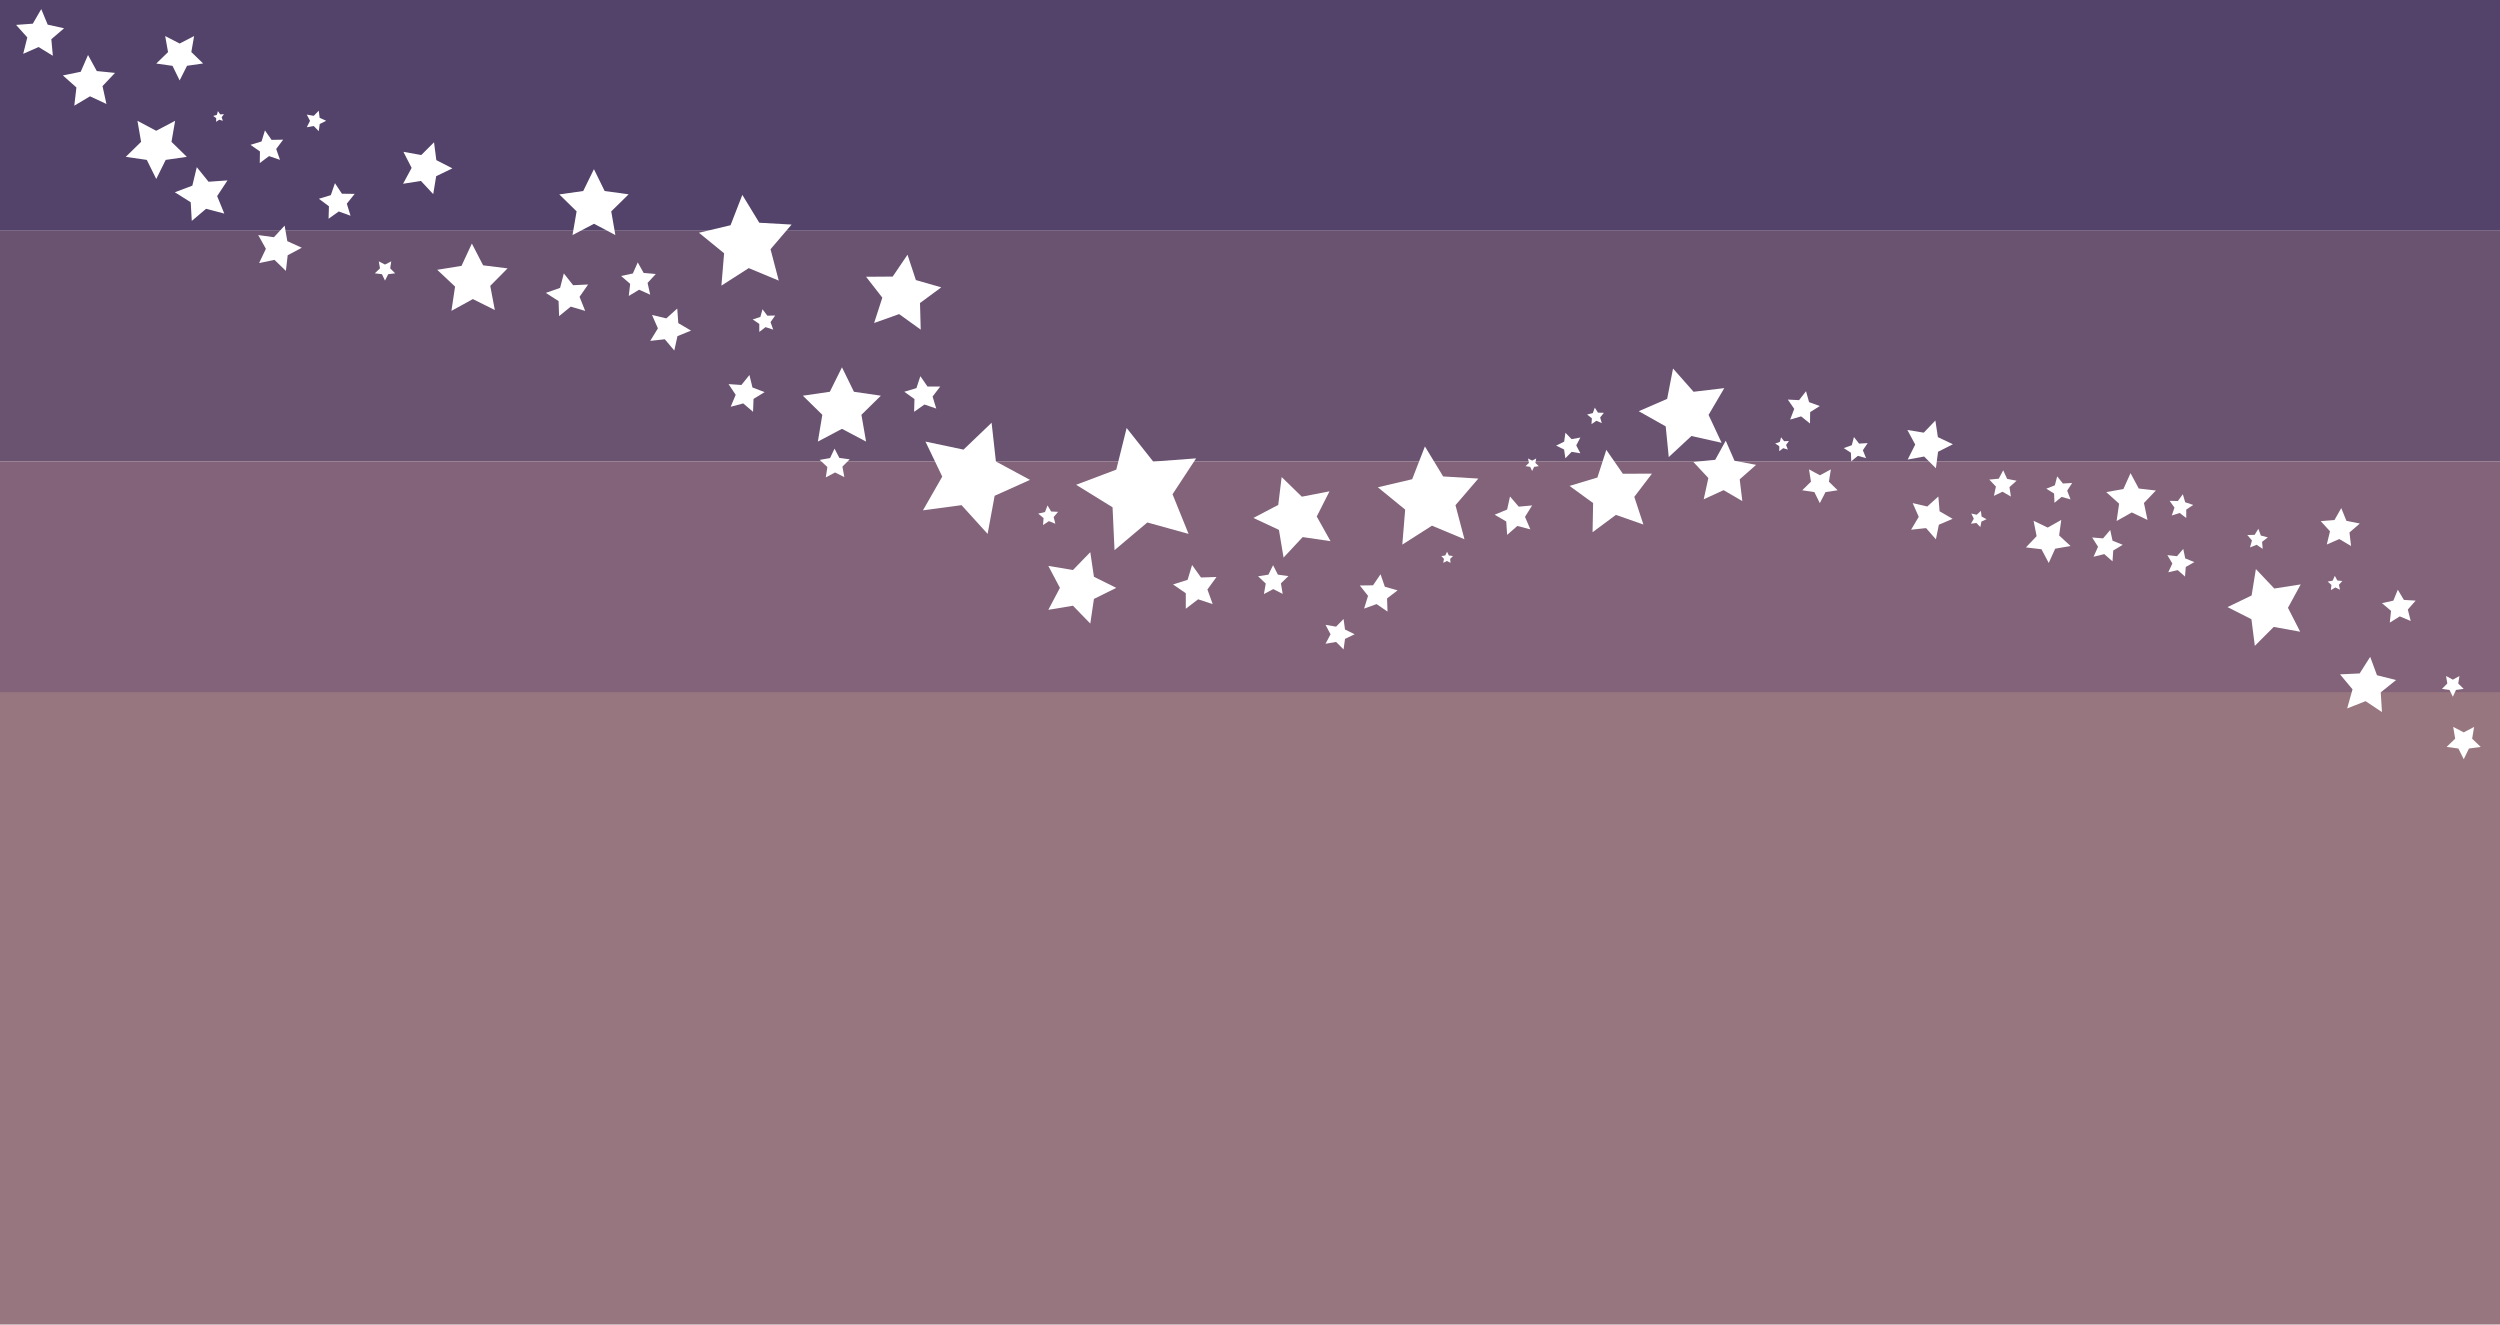
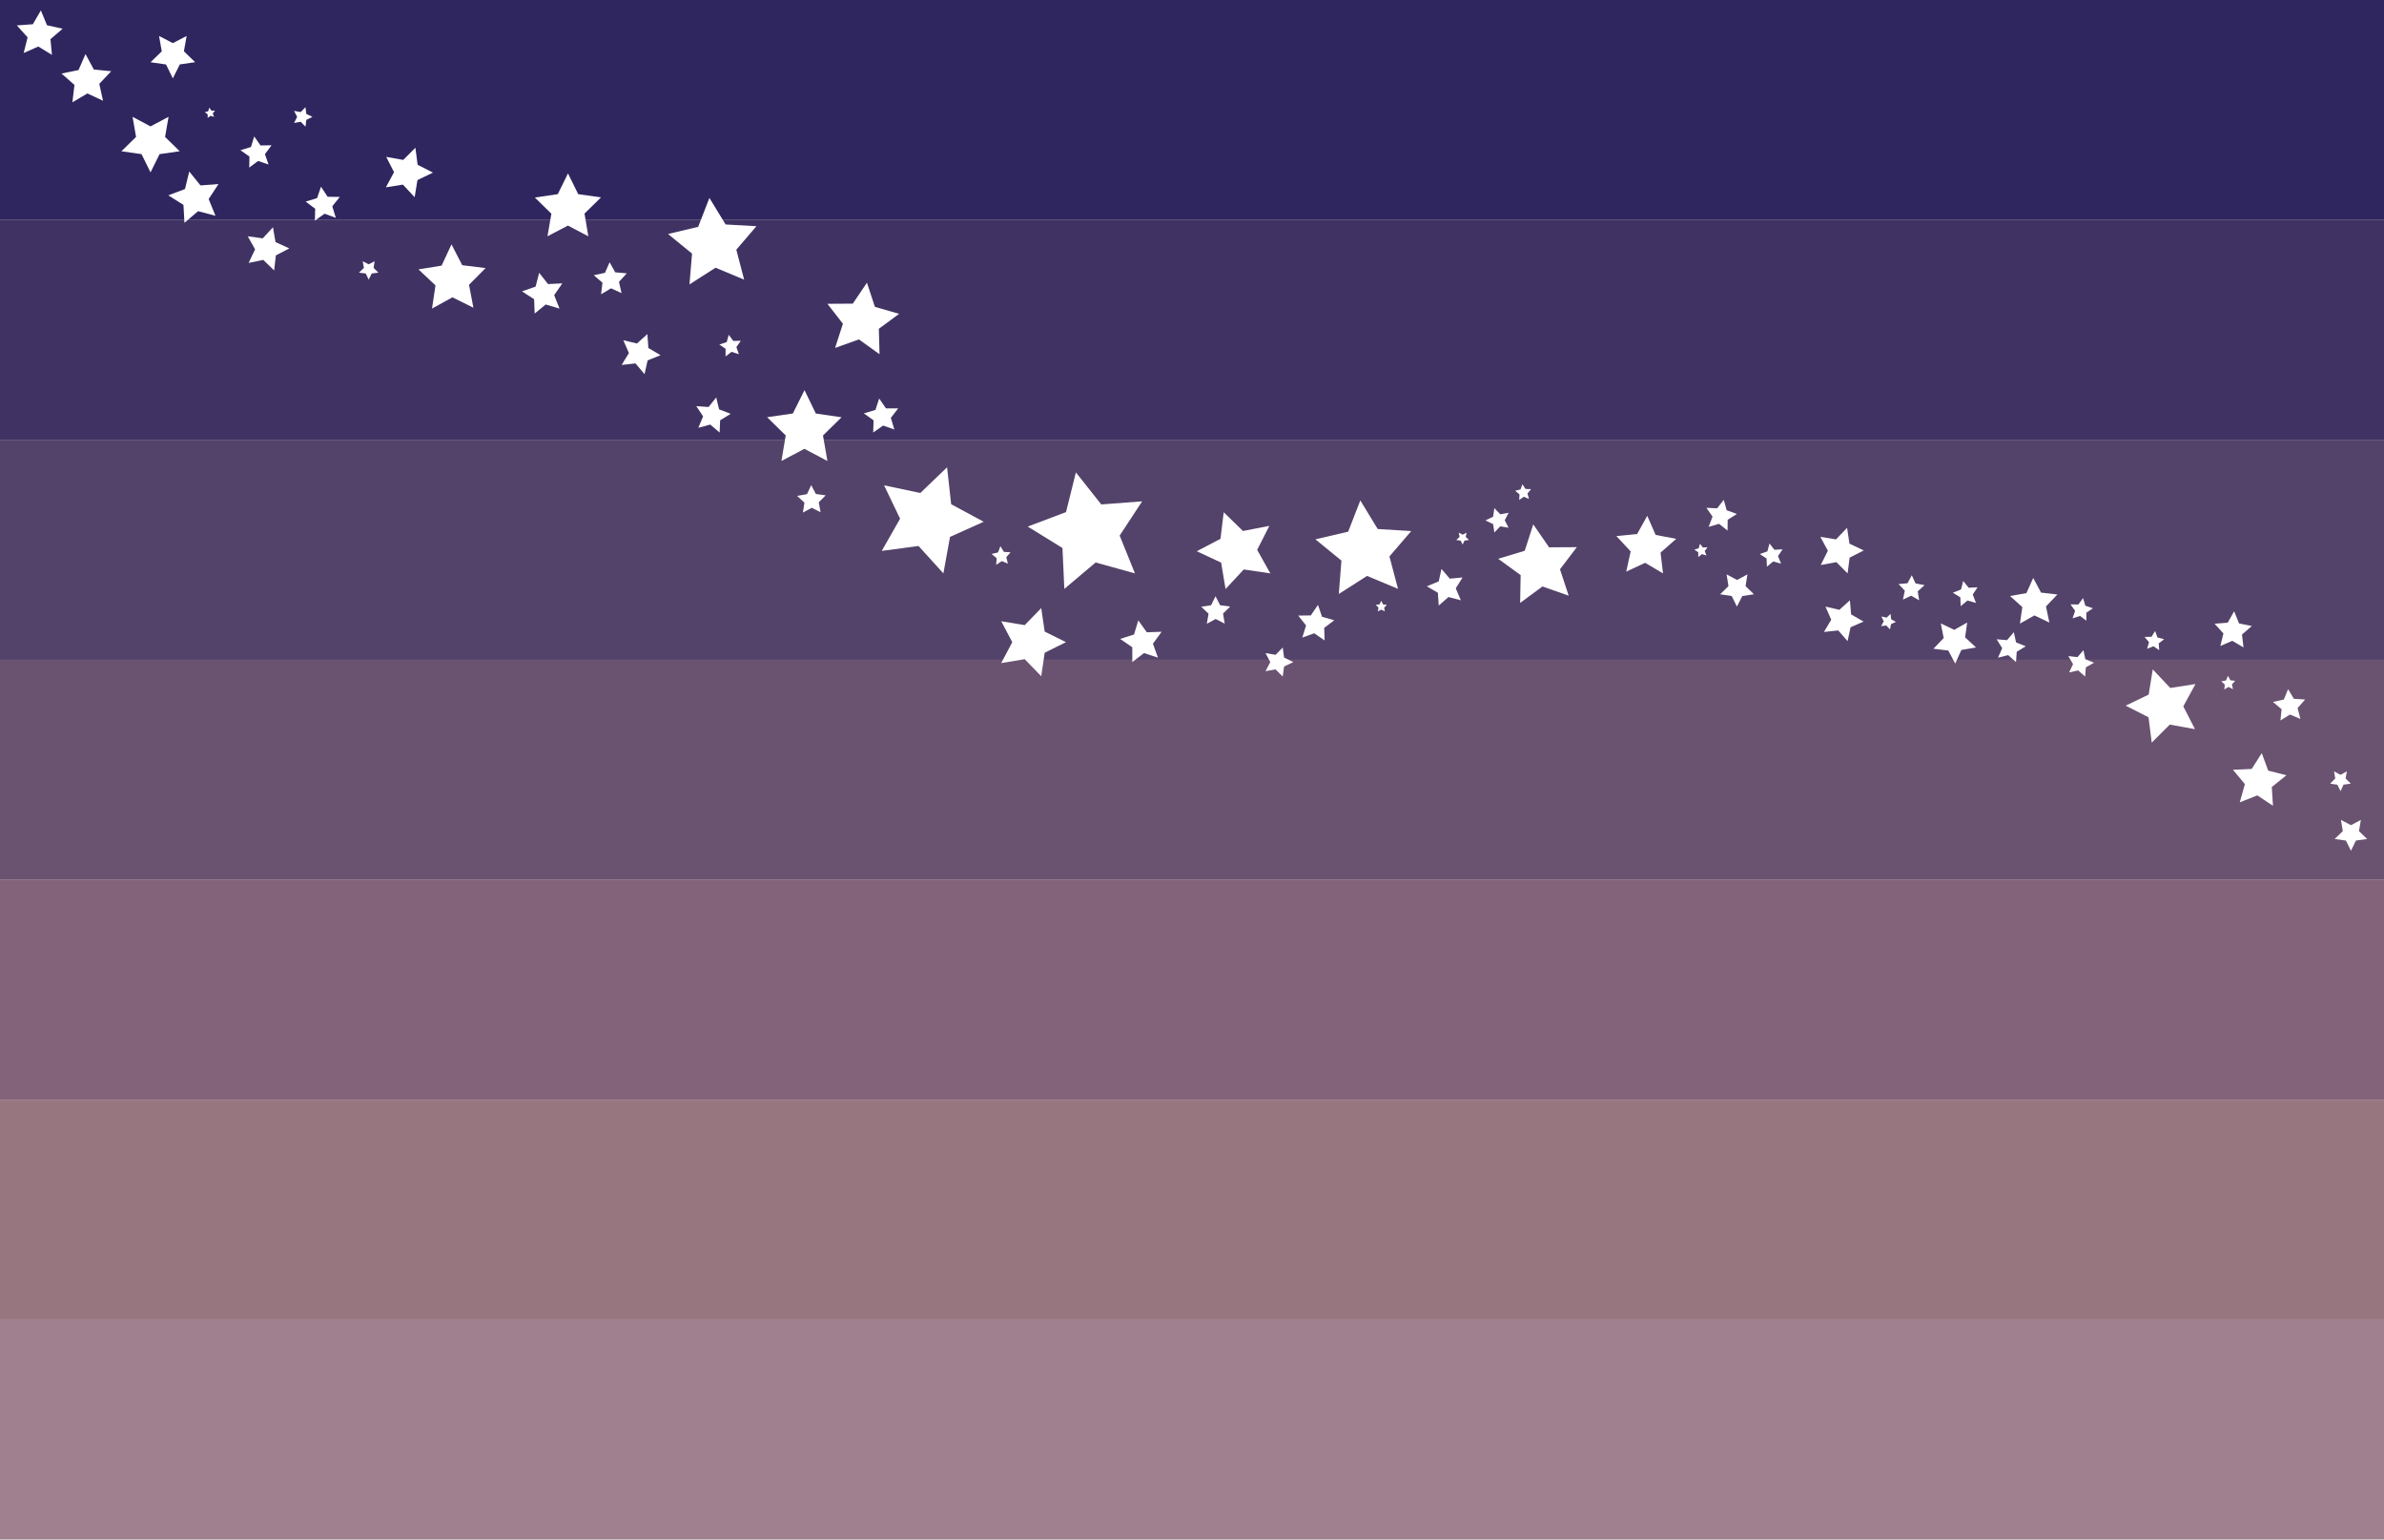
- <svg xmlns="http://www.w3.org/2000/svg" id="_6" data-name="6" viewBox="0 0 1372 726.87">
+ <svg xmlns="http://www.w3.org/2000/svg" id="Layer_1" data-name="Layer 1" viewBox="0 0 1372 886.09">
  <defs>
-     <style>.cls-1{fill:#534269;}.cls-2{fill:#6a5271;}.cls-3{fill:#98767f;}.cls-4{fill:#82637a;}.cls-5{fill:#fff;}</style>
+     <style>.cls-1{fill:#2f265f;}.cls-2{fill:#403363;}.cls-3{fill:#534269;}.cls-4{fill:#6a5271;}.cls-5{fill:#82637a;}.cls-6{fill:#98767f;}.cls-7{fill:#a0808e;}.cls-8{fill:#fff;}</style>
  </defs>
-   <path id="path5131" class="cls-1" d="M0,0H1372V126.62H0Z" />
-   <path id="path5133" class="cls-2" d="M0,126.62H1372V253.23H0Z" />
-   <path id="path5137" class="cls-3" d="M0,379.75H1372V726.87H0Z" />
-   <path id="path5135" class="cls-4" d="M0,253.23H1372V379.85H0Z" />
-   <g id="stars">
-     <path id="path5155" class="cls-5" d="M29,30.61l-7.84-4.8-8.43,3.73,2.25-9L8.82,13.66,18,13,22.64,5l3.53,8.52,9,2-7,6Z" />
-     <path id="path5157" class="cls-5" d="M58.41,57.07l-9-4.21L40.77,58l1.17-10L34.5,41.39l9.8-2,4-9.21L53.12,39l10,1-6.86,7.25Z" />
-     <path id="path5159" class="cls-5" d="M98.59,44.14l-3.92-8-8.92-1.27,6.47-6.27-1.57-8.82,7.94,4.11,7.94-4.11L105,28.56l6.47,6.27-8.82,1.27Z" />
-     <path id="path5161" class="cls-5" d="M85.75,98.23,80.56,87.75,69,86.08l8.43-8.23-2-11.56,10.29,5.48,10.39-5.48-2,11.56,8.43,8.23L90.94,87.75Z" />
-     <path id="path5163" class="cls-5" d="M179,66.29l-3.53,1.76L174.93,72l-2.74-2.84-3.83.68,1.77-3.52-1.77-3.43,3.83.68,2.74-2.84.49,3.92Z" />
-     <path id="path5165" class="cls-5" d="M123.09,117.22l-10-2.64-7.84,6.66L104.66,111l-8.72-5.49,9.61-3.62L108,91.74l6.46,8L124.85,99l-5.68,8.62Z" />
-     <path id="path5167" class="cls-5" d="M237.75,106.54,231,99.29l-9.8,1.57,4.7-8.72-4.51-8.82,9.8,1.76,7-7,1.27,9.8,8.82,4.51-8.91,4.31Z" />
-     <path id="path5169" class="cls-5" d="M211.29,154l-1.67-3.52L205.7,150l2.84-2.75-.68-3.82,3.43,1.76,3.43-1.76-.59,3.82,2.74,2.75-3.82.49Z" />
-     <path id="path5171" class="cls-5" d="M337.71,129,326,122.81,314.19,129l2.25-13-9.5-9.31,13.13-1.86,5.88-12,5.88,12L345,106.64,335.45,116Z" />
-     <path id="path5173" class="cls-5" d="M156.9,148.68l-6.27-6.07-8.43,1.76,3.72-7.84L141.71,129l8.62,1.18,5.88-6.37,1.47,8.53,7.94,3.62-7.74,4.12Z" />
-     <path id="path5175" class="cls-5" d="M271.56,170.14l-12.06-6-11.76,6.46,2-13.32-9.8-9.22,13.33-2.15,5.69-12.25,6.17,11.95,13.43,1.67-9.51,9.6Z" />
-     <path id="path5177" class="cls-5" d="M427.38,154l-16.47-6.86-15,9.61L397.39,139l-13.82-11.27,17.35-4.12,6.47-16.66,9.31,15.29,17.73,1-11.56,13.53Z" />
-     <path id="path5179" class="cls-5" d="M370.05,192.36l-5.2-6.17-8,.88,4.21-6.86-3.23-7.35,7.84,1.86,6-5.39.58,8,7,4.12-7.45,3Z" />
-     <path id="path5181" class="cls-5" d="M505.29,180.9l-11.86-8.53-13.72,4.9,4.51-13.91-8.92-11.47,14.6-.1,8.14-12,4.6,13.91,13.92,4L504.9,166.3Z" />
-     <path id="path5183" class="cls-5" d="M475.3,242.34l-13.23-7-13.23,7,2.45-14.7-10.68-10.48,14.8-2.16,6.66-13.42L468.64,215l14.79,2.16-10.68,10.48Z" />
-     <path id="path5185" class="cls-5" d="M542,293l-14.31-15.77-21.17,2.84,10.59-18.52-9.22-19.21,20.88,4.41L544.19,232l2.36,21.27,18.71,10.09-19.4,8.72Z" />
-     <path id="path5187" class="cls-5" d="M612.6,322.62l-12.25,6.07-2,13.53-9.51-9.8-13.52,2.25,6.37-12.05-6.37-12.06,13.52,2.26,9.51-9.8,2,13.52Z" />
-     <path id="path5189" class="cls-5" d="M652.29,293l-22.64-6.27-18,15.19-1.08-23.52-20-12.35,22.05-8.33,5.68-22.83,14.6,18.42,23.52-1.76-12.93,19.7Z" />
-     <path id="path5191" class="cls-5" d="M730.2,297l-15.29-2.25L704.42,306l-2.54-15.19-14-6.57,13.62-7.15,1.87-15.29,11.07,10.78,15.19-2.94-7,13.82Z" />
-     <path id="path5193" class="cls-5" d="M665.52,331.53l-8-2.64-6.76,5.19v-8.52l-7-4.81,8-2.54,2.45-8.14,4.9,6.86,8.52-.29-5,6.86Z" />
-     <path id="path5195" class="cls-5" d="M743.43,348.08l-5.29,2.55-.79,5.78-4.11-4.11-5.79,1,2.75-5.2-2.75-5.19,5.79,1,4.11-4.22.79,5.79Z" />
-     <path id="path5197" class="cls-5" d="M803.7,295.94l-17.84-7.45-16.27,10.39,1.57-19.21-15-12.25L775,263,782,245l10,16.47,19.3,1.17-12.54,14.6Z" />
-     <path id="path5199" class="cls-5" d="M906.6,259.93l-9.7,12.74,5,15.19-15.09-5.29L874,292.08l.3-16-12.94-9.41,15.29-4.6,4.9-15.19L890.62,260Z" />
-     <path id="path5201" class="cls-5" d="M944.82,243l-16.56-3.72-12.45,11.56L914.14,234l-14.79-8.33,15.58-6.77,3.23-16.66L929.43,215l16.86-2-8.63,14.7Z" />
-     <path id="path5203" class="cls-5" d="M956.19,275,945.9,269,935,274l2.55-11.66-8.24-8.82,12-1.17,5.78-10.49,4.8,11,11.86,2.25-9,7.94Z" />
-     <path id="path5205" class="cls-5" d="M993.33,232.43l-4.9-3.92-6,1.76,2.25-5.88-3.52-5.1,6.17.3,3.82-4.9,1.67,6,5.88,2.15-5.29,3.33Z" />
-     <path id="path5207" class="cls-5" d="M998.72,276.13l-3-6.07-6.66-1,4.8-4.71-1.08-6.76,6,3.24,6-3.24-1.08,6.76,4.8,4.71-6.66,1Z" />
-     <path id="path5209" class="cls-5" d="M1062.42,257l-6.47-6.46-9,1.66,4.12-8.23-4.31-8,9,1.47,6.37-6.66,1.38,9.11,8.23,3.92-8.14,4.12Z" />
-     <path id="path5211" class="cls-5" d="M1062.42,296l-5.39-6.18-8.23.89,4.21-7.06-3.33-7.55,8,1.87,6.08-5.49.69,8.13,7.15,4.12-7.55,3.23Z" />
-     <path id="path5213" class="cls-5" d="M1103.58,272.51l-4.61-2.65-4.7,2.26,1.08-5.1-3.63-3.82,5.19-.49,2.45-4.61,2.16,4.71,5.19,1-3.92,3.52Z" />
-     <path id="path5215" class="cls-5" d="M1136.31,299.65l-8.43,1.47-3.53,7.84-4-7.54-8.53-1,5.88-6.18-1.67-8.42,7.75,3.72,7.44-4.21-1.17,8.52Z" />
-     <path id="path5217" class="cls-5" d="M1178.55,285.35l-8.63-4.12-8.33,4.7,1.38-9.5-7.06-6.37,9.41-1.67,3.92-8.72,4.51,8.43,9.4,1.08-6.56,6.86Z" />
-     <path id="path5219" class="cls-5" d="M1199.13,316.41l-4-3.53-5.19,1.18,2.25-4.8-2.74-4.61,5.29.59,3.43-4,1.08,5.2,5,2.05-4.7,2.65Z" />
-     <path id="path5221" class="cls-5" d="M1241.76,301.22l-3.33-2.25-3.63,1.47,1.08-3.82-2.55-3,4-.1,2.06-3.33,1.37,3.72,3.82,1-3.14,2.45Z" />
-     <path id="path5223" class="cls-5" d="M1262.34,346.69l-14.51-2.64-10.38,10.39-1.87-14.61-13.13-6.66,13.23-6.37,2.35-14.5,10.1,10.68,14.5-2.26-7,12.84Z" />
-     <path id="path5225" class="cls-5" d="M1323,340.81l-6-2.54-5.49,3.43.69-6.47-5-4.22,6.27-1.37,2.45-6,3.34,5.59,6.46.39-4.31,4.9Z" />
-     <path id="path5227" class="cls-5" d="M1346.13,382.37l-1.86-3.73-4.12-.59,2.94-2.94-.69-4.11,3.73,2,3.62-2-.68,4.11,3,2.94-4.22.59Z" />
-     <path id="path5229" class="cls-5" d="M1307.22,390.79l-9-6-10.1,4,2.94-10.48-6.86-8.23,10.78-.49,5.78-9.12,3.73,10.1,10.48,2.64-8.42,6.76Z" />
-     <path id="path5231" class="cls-5" d="M1290.27,299.65l-6.47-3.82-6.86,3,1.76-7.25-5.09-5.59,7.54-.59,3.73-6.56,2.84,7,7.35,1.47-5.68,4.9Z" />
-     <path id="path5233" class="cls-5" d="M1352.11,416.67l-2.94-5.88-6.47-.89,4.7-4.5-1.08-6.47,5.79,3,5.68-3-1.08,6.47,4.71,4.5-6.47.89Z" />
-     <path id="path5235" class="cls-5" d="M463.38,261.84l-5.1-2.55L453.19,262l.88-5.69-4.21-3.92,5.68-1,2.45-5.19,2.65,5.1,5.68.78-4,4Z" />
-     <path id="path5237" class="cls-5" d="M513.81,224.21,507.35,222l-5.69,4,.2-7-5.59-4,6.67-2,2.15-6.56,3.92,5.68h7l-4.21,5.49Z" />
-     <path id="path5239" class="cls-5" d="M413.27,226l-5.39-4.61L401,223.23l2.74-6.56-3.92-5.88,7.06.49,4.41-5.49,1.66,6.86,6.67,2.55-6.08,3.72Z" />
-     <path id="path5241" class="cls-5" d="M424.34,180.9l-4.21-1.37-3.43,2.64v-4.41l-3.63-2.45,4.21-1.37,1.18-4.21,2.65,3.52,4.31-.09-2.55,3.62Z" />
-     <path id="path5243" class="cls-5" d="M321.15,170.63l-7.94-2.35-6.37,5.2-.3-8.24-7-4.5,7.84-2.75,2.05-7.94,5.1,6.47,8.23-.39-4.7,6.76Z" />
-     <path id="path5245" class="cls-5" d="M192.37,118.4l-6.46-2.35-5.59,4,.2-6.86L175,109.09l6.56-2,2.26-6.57,3.82,5.79,7,.09-4.31,5.39Z" />
-     <path id="path5247" class="cls-5" d="M153.66,87.73l-6-2.06-5.1,3.82.1-6.37-5.2-3.63,6.08-1.86,1.86-6.07,3.63,5.19,6.37-.1-3.82,5.1Z" />
-     <path id="path5249" class="cls-5" d="M122.3,66.29l-2-.59-1.66,1.17V64.82L117,63.64l2-.59.59-2.06,1.27,1.77,2.06-.1-1.27,1.67Z" />
-     <path id="path5251" class="cls-5" d="M356.82,161.72,350.74,159l-5.68,3.43.78-6.66-5-4.31,6.47-1.38L350,144l3.23,5.78,6.67.59-4.51,4.9Z" />
-     <path id="path5253" class="cls-5" d="M579.18,287.44,575.65,286l-3.23,2.15.29-3.82-2.94-2.45,3.73-.88,1.37-3.63,2,3.34,3.82.19-2.45,2.84Z" />
-     <path id="path5255" class="cls-5" d="M703.93,325.93l-5.19-2.64-5.1,2.74,1-5.78-4.21-4,5.68-.88,2.55-5.19,2.65,5.19,5.78.78-4.12,4Z" />
-     <path id="path5257" class="cls-5" d="M761.46,335.64l-6-4.12L748.62,334l2.16-7-4.51-5.68,7.25-.1,4.12-6.08L760,322l7,2-5.78,4.41Z" />
-     <path id="path5259" class="cls-5" d="M839.86,290.51l-7.15-1.86-5.59,4.9-.49-7.35-6.37-3.73,6.86-2.84,1.57-7.15,4.8,5.58,7.35-.68-3.92,6.27Z" />
-     <path id="path5261" class="cls-5" d="M796.05,308.88l-2-1-2,1,.4-2.16L791,305.15l2.15-.29,1-2.06,1,2.06,2.26.29-1.57,1.57Z" />
-     <path id="path5263" class="cls-5" d="M840.84,258.46l-1.08-2.25-2.55-.39,1.87-1.77-.49-2.45,2.25,1.18,2.25-1.18-.49,2.45,1.87,1.77-2.55.39Z" />
-     <path id="path5265" class="cls-5" d="M879.06,232.2l-3-1.28-2.64,1.87.19-3.24L871,227.49l3.14-.78,1.08-3,1.76,2.75,3.24.09-2.06,2.55Z" />
-     <path id="path5267" class="cls-5" d="M867.3,248.76l-4.8-.78-3.43,3.52-.69-4.8L854,244.55l4.41-2.16.69-4.9L862.5,241l4.8-.88-2.25,4.31Z" />
-     <path id="path5269" class="cls-5" d="M981.18,246.73l-2.55-.78-2.16,1.67v-2.75l-2.25-1.47,2.55-.88.68-2.55,1.67,2.16,2.64-.1-1.56,2.16Z" />
-     <path id="path5271" class="cls-5" d="M1024.1,251.44l-4.51-1.28-3.62,3-.2-4.7-3.92-2.55,4.41-1.57,1.18-4.51,2.84,3.63,4.7-.29-2.64,3.92Z" />
-     <path id="path5273" class="cls-5" d="M1086.82,289.27l-2.16-2.26-3,.39,1.56-2.74-1.37-2.84,3,.68,2.25-2.15.4,3.13,2.74,1.47-2.84,1.28Z" />
-     <path id="path5275" class="cls-5" d="M1136.31,274.08l-4.9-1.38-3.92,3.24-.2-5.1L1123,268.2l4.71-1.87,1.27-4.9,3.14,3.92,5.09-.29-2.74,4.21Z" />
-     <path id="path5277" class="cls-5" d="M1159.34,308.08l-4.51-4-5.88,1.47,2.45-5.48-3.23-5.1,6,.49,3.92-4.61,1.27,5.88,5.59,2.26-5.2,3.13Z" />
-     <path id="path5279" class="cls-5" d="M1199.81,284.27l-3.62-2.75-4.31,1.38,1.47-4.32-2.65-3.72,4.51.1,2.74-3.73,1.28,4.41,4.41,1.47-3.83,2.55Z" />
-     <path id="path5281" class="cls-5" d="M1284.19,323.66l-2.55-1.27-2.45,1.47.3-2.84-2.06-1.86,2.74-.49,1.18-2.65,1.37,2.55,2.75.29-1.87,2.06Z" />
+   <g id="_6" data-name="6">
+     <path class="cls-1" d="M0,0H1372V126.62H0Z" />
+     <path class="cls-2" d="M0,126.62H1372V253.23H0Z" />
+     <path class="cls-3" d="M0,253.13H1372V379.75H0Z" />
+     <path class="cls-4" d="M0,379.75H1372V506.37H0Z" />
+     <path class="cls-5" d="M0,506.37H1372V633H0Z" />
+     <path class="cls-6" d="M0,632.88H1372V759.5H0Z" />
+     <path class="cls-7" d="M0,759.4H1372V886H0Z" />
+     <g id="Stars">
+       <path class="cls-8" d="M29.89,31.58l-7.84-4.8L13.62,30.5l2.26-9L9.7,14.62l9.21-.68L23.52,6l3.53,8.53,9,2-7,6Z" />
+       <path class="cls-8" d="M59.29,58l-9-4.22-8.62,5.1,1.18-10-7.45-6.56,9.8-2,4-9.21L54,40l10,1-6.86,7.25Z" />
+       <path class="cls-8" d="M99.47,45.1l-3.92-8-8.92-1.28,6.47-6.27L91.53,20.7l7.94,4.12,7.94-4.12-1.57,8.82,6.47,6.27-8.82,1.28Z" />
+       <path class="cls-8" d="M86.63,99.2,81.44,88.71,69.87,87.05l8.43-8.24-2-11.56,10.29,5.49L97,67.25l-2,11.56,8.43,8.24L91.83,88.71Z" />
+       <path class="cls-8" d="M179.83,67.25,176.3,69l-.49,3.92-2.74-2.84-3.82.69L171,67.25l-1.76-3.43,3.82.69,2.74-2.85.49,3.92Z" />
+       <path class="cls-8" d="M124,124.19l-10-2.65-7.84,6.67-.58-10.29-8.73-5.49,9.61-3.63,2.45-10.09,6.47,8,10.38-.78-5.68,8.62Z" />
+       <path class="cls-8" d="M238.63,113.51l-6.76-7.26-9.8,1.57,4.7-8.72-4.51-8.82,9.8,1.76,7-7,1.28,9.8,8.82,4.5-8.92,4.32Z" />
+       <path class="cls-8" d="M212.17,160.94l-1.67-3.53-3.92-.49,2.85-2.74-.69-3.83,3.43,1.77,3.43-1.77-.59,3.83,2.75,2.74-3.83.49Z" />
+       <path class="cls-8" d="M338.59,136l-11.76-6.18L315.07,136l2.25-13-9.5-9.31L321,111.74l5.88-11.95,5.88,11.95,13.13,1.86-9.5,9.31Z" />
+       <path class="cls-8" d="M157.78,155.65l-6.27-6.08-8.43,1.76,3.72-7.84L142.59,136l8.62,1.17,5.88-6.37,1.47,8.53,7.94,3.63L158.76,147Z" />
+       <path class="cls-8" d="M272.44,177.11l-12.05-6-11.76,6.47,2-13.33-9.8-9.21,13.32-2.16,5.69-12.25,6.17,12,13.43,1.66-9.51,9.61Z" />
+       <path class="cls-8" d="M428.26,160.94l-16.46-6.86-15,9.6,1.47-17.74-13.82-11.27,17.35-4.11,6.47-16.66,9.31,15.29,17.74,1-11.57,13.52Z" />
+       <path class="cls-8" d="M370.93,215.33l-5.19-6.18-8,.89,4.21-6.86-3.23-7.35,7.84,1.86,6-5.39.59,8,7,4.12-7.44,3Z" />
+       <path class="cls-8" d="M506.17,203.86l-11.86-8.52-13.72,4.9,4.51-13.92-8.92-11.47,14.6-.09,8.14-12.06,4.6,13.92,13.92,4-11.66,8.62Z" />
+       <path class="cls-8" d="M476.18,265.31l-13.23-7-13.23,7,2.45-14.7-10.68-10.49,14.8-2.15L463,224.54,469.52,238l14.8,2.15-10.69,10.49Z" />
+       <path class="cls-8" d="M542.92,330l-14.31-15.78-21.17,2.84L518,298.53l-9.21-19.21,20.87,4.41,15.39-14.8,2.35,21.27,18.72,10.09L546.74,309Z" />
+       <path class="cls-8" d="M613.48,369.58l-12.25,6.08-2,13.52-9.51-9.8-13.52,2.25,6.37-12.05-6.37-12.05,13.52,2.25,9.51-9.8,2,13.52Z" />
+       <path class="cls-8" d="M653.17,330l-22.64-6.27-18,15.19-1.08-23.52-20-12.35,22.05-8.33,5.68-22.84,14.61,18.43,23.52-1.77-12.94,19.7Z" />
+       <path class="cls-8" d="M731.08,330l-15.29-2.26L705.31,339l-2.55-15.19-14-6.56,13.63-7.16,1.86-15.28,11.07,10.78,15.19-2.94-7,13.81Z" />
+       <path class="cls-8" d="M666.4,378.5l-8-2.65-6.76,5.2v-8.53l-7-4.8,8-2.55,2.45-8.13,4.9,6.86,8.53-.3-5,6.86Z" />
+       <path class="cls-8" d="M744.31,381.05,739,383.59l-.79,5.79-4.11-4.12-5.78,1,2.74-5.19-2.74-5.2,5.78,1,4.11-4.21.79,5.78Z" />
+       <path class="cls-8" d="M804.58,338.91l-17.84-7.45-16.26,10.39L772,322.64l-15-12.25L775.87,306l7-18,10,16.46,19.3,1.18-12.54,14.6Z" />
+       <path class="cls-8" d="M907.48,314.9l-9.7,12.74,5,15.19-15.1-5.3L874.85,347l.29-16-12.94-9.41,15.29-4.61,4.9-15.19L891.51,315Z" />
+       <path class="cls-8" d="M957.07,330l-10.29-6.08L935.9,329l2.55-11.66-8.23-8.82,11.95-1.18L948,296.86l4.81,11,11.85,2.25-9,7.94Z" />
+       <path class="cls-8" d="M994.21,305.39l-4.9-3.92-6,1.76,2.26-5.88-3.53-5.09,6.17.29,3.82-4.9,1.67,6,5.88,2.16-5.29,3.33Z" />
+       <path class="cls-8" d="M999.6,349.1l-3-6.08-6.66-1,4.8-4.7-1.08-6.76,6,3.23,6-3.23-1.08,6.76,4.8,4.7-6.66,1Z" />
+       <path class="cls-8" d="M1063.3,330l-6.47-6.47-9,1.67,4.11-8.24-4.31-8,9,1.47,6.37-6.67,1.37,9.12,8.23,3.92-8.13,4.11Z" />
+       <path class="cls-8" d="M1063.3,369l-5.39-6.17-8.23.88,4.21-7.06-3.33-7.54,8,1.86,6.07-5.49.69,8.14,7.15,4.11L1065,361Z" />
+       <path class="cls-8" d="M1104.46,345.47l-4.61-2.64-4.7,2.25,1.08-5.1-3.63-3.82,5.2-.49,2.45-4.6,2.15,4.7,5.2,1-3.92,3.53Z" />
+       <path class="cls-8" d="M1137.19,372.62l-8.43,1.47-3.52,7.84-4-7.55-8.53-1,5.88-6.17-1.66-8.43,7.74,3.72,7.45-4.21-1.18,8.53Z" />
+       <path class="cls-8" d="M1179.43,358.31l-8.62-4.12-8.33,4.71,1.37-9.51-7.06-6.37,9.41-1.66,3.92-8.73,4.51,8.43,9.41,1.08-6.57,6.86Z" />
+       <path class="cls-8" d="M1200,389.38l-4-3.53L1190.8,387l2.25-4.8-2.74-4.6,5.29.58,3.43-4,1.08,5.19,5,2.06-4.71,2.64Z" />
+       <path class="cls-8" d="M1242.64,374.19l-3.33-2.26-3.63,1.47,1.08-3.82-2.55-3,4-.1,2.06-3.33,1.37,3.73,3.82,1-3.13,2.45Z" />
+       <path class="cls-8" d="M1263.22,419.66l-14.5-2.65-10.39,10.39-1.86-14.6-13.14-6.67,13.23-6.37,2.36-14.5L1249,395.94l14.5-2.25-7,12.84Z" />
+       <path class="cls-8" d="M1323.88,413.78l-6-2.55-5.48,3.43.68-6.47-5-4.21,6.28-1.37,2.45-6,3.33,5.58,6.47.4-4.32,4.9Z" />
+       <path class="cls-8" d="M1347,455.33l-1.86-3.72L1341,451l2.94-2.94-.68-4.12,3.72,2,3.63-2-.69,4.12,3,2.94-4.22.59Z" />
+       <path class="cls-8" d="M1308.1,463.76l-9-6-10.1,4,2.94-10.49-6.86-8.23,10.78-.49,5.79-9.11,3.72,10.09,10.49,2.65-8.43,6.76Z" />
+       <path class="cls-8" d="M1291.15,372.62l-6.47-3.82-6.86,3,1.77-7.25-5.1-5.58,7.55-.59,3.72-6.57,2.84,7,7.35,1.47-5.68,4.9Z" />
+       <path class="cls-8" d="M1353,489.63l-2.94-5.88-6.47-.88,4.7-4.51-1.07-6.47,5.78,3,5.68-3-1.08,6.47,4.71,4.51-6.47.88Z" />
+       <path class="cls-8" d="M472.26,294.81l-5.09-2.55-5.1,2.74.88-5.68-4.21-3.92,5.68-1,2.45-5.2,2.65,5.1,5.68.78-4,4Z" />
+       <path class="cls-8" d="M514.7,247.18l-6.47-2.26-5.69,4,.2-7-5.59-4,6.67-2,2.15-6.57,3.92,5.68h7l-4.21,5.49Z" />
+       <path class="cls-8" d="M414.15,248.94l-5.39-4.6-6.86,1.86,2.74-6.57-3.92-5.88,7.06.49,4.41-5.49,1.66,6.86,6.67,2.55-6.08,3.73Z" />
+       <path class="cls-8" d="M425.22,203.86,421,202.49l-3.43,2.65v-4.41L414,198.28l4.22-1.38,1.17-4.21,2.65,3.53,4.31-.1-2.55,3.63Z" />
+       <path class="cls-8" d="M322,177.6l-7.94-2.35-6.37,5.19-.29-8.23-7-4.51,7.84-2.74,2.06-7.94,5.09,6.47,8.23-.4-4.7,6.77Z" />
+       <path class="cls-8" d="M193.26,125.36,186.79,123l-5.59,4,.2-6.86-5.49-4.12,6.57-2,2.25-6.56,3.82,5.78,7,.1-4.31,5.39Z" />
+       <path class="cls-8" d="M154.55,94.69l-6-2.06-5.1,3.82.1-6.37-5.19-3.62,6.07-1.86,1.86-6.08,3.63,5.19,6.37-.09-3.82,5.09Z" />
+       <path class="cls-8" d="M123.19,67.25l-2-.59-1.67,1.18V65.78l-1.67-1.18,2-.58.59-2.06,1.28,1.76,2-.1-1.27,1.67Z" />
+       <path class="cls-8" d="M357.7,168.68l-6.08-2.74-5.68,3.43.78-6.67-5-4.31,6.46-1.37,2.65-6.08,3.23,5.78,6.67.59-4.51,4.9Z" />
+       <path class="cls-8" d="M580.06,324.4l-3.53-1.47-3.23,2.16.29-3.82-2.94-2.45,3.73-.89,1.37-3.62,2,3.33,3.82.2-2.45,2.84Z" />
+       <path class="cls-8" d="M704.82,358.9l-5.2-2.65L694.53,359l1-5.79-4.22-4,5.69-.89,2.54-5.19,2.65,5.19,5.78.79-4.11,4Z" />
+       <path class="cls-8" d="M762.34,368.6l-6-4.12-6.86,2.45,2.16-6.95-4.51-5.69,7.25-.1,4.12-6.07,2.35,6.86,7,2-5.78,4.41Z" />
+       <path class="cls-8" d="M840.74,345.47l-7.15-1.86-5.59,4.9-.49-7.35-6.37-3.72,6.86-2.85,1.57-7.15,4.8,5.59,7.35-.69-3.92,6.27Z" />
+       <path class="cls-8" d="M796.94,351.84l-2-1-2,1,.39-2.15-1.57-1.57,2.16-.3,1-2.05,1,2.05,2.25.3-1.57,1.57Z" />
+       <path class="cls-8" d="M841.72,313.43l-1.08-2.26-2.54-.39L840,309l-.49-2.45,2.25,1.17,2.26-1.17-.49,2.45,1.86,1.76-2.55.39Z" />
+       <path class="cls-8" d="M879.94,287.16l-3-1.27-2.64,1.86.19-3.23-2.54-2.06,3.13-.79,1.08-3,1.76,2.74,3.24.1L879.06,284Z" />
+       <path class="cls-8" d="M868.18,303.72l-4.8-.78L860,306.47l-.69-4.8-4.41-2.16,4.41-2.16.69-4.9,3.43,3.53,4.8-.88-2.25,4.31Z" />
+       <path class="cls-8" d="M982.06,319.7l-2.55-.79-2.16,1.67v-2.74l-2.25-1.47,2.55-.89.68-2.54,1.67,2.15,2.65-.1-1.57,2.16Z" />
+       <path class="cls-8" d="M1025,324.4l-4.51-1.27-3.62,3-.2-4.71-3.92-2.55,4.41-1.56,1.18-4.51,2.84,3.62,4.7-.29-2.64,3.92Z" />
+       <path class="cls-8" d="M1087.7,362.23l-2.15-2.25-3,.39,1.57-2.75-1.38-2.84,3,.69,2.26-2.16.39,3.14,2.74,1.47-2.84,1.27Z" />
+       <path class="cls-8" d="M1137.19,347l-4.9-1.37-3.92,3.23-.19-5.09-4.32-2.65,4.71-1.86,1.27-4.9,3.14,3.92,5.09-.3-2.74,4.22Z" />
+       <path class="cls-8" d="M1160.22,381.05l-4.51-4-5.88,1.47,2.45-5.49-3.23-5.1,6,.49,3.92-4.6,1.27,5.88,5.59,2.25-5.2,3.14Z" />
+       <path class="cls-8" d="M1200.7,357.23l-3.63-2.74-4.31,1.37,1.47-4.31-2.65-3.73,4.51.1,2.74-3.72,1.28,4.41,4.41,1.47-3.82,2.55Z" />
+       <path class="cls-8" d="M1285.07,396.63l-2.54-1.28-2.45,1.47.29-2.84-2.06-1.86,2.75-.49,1.17-2.65,1.37,2.55,2.75.3-1.86,2.05Z" />
+     </g>
  </g>
</svg>
